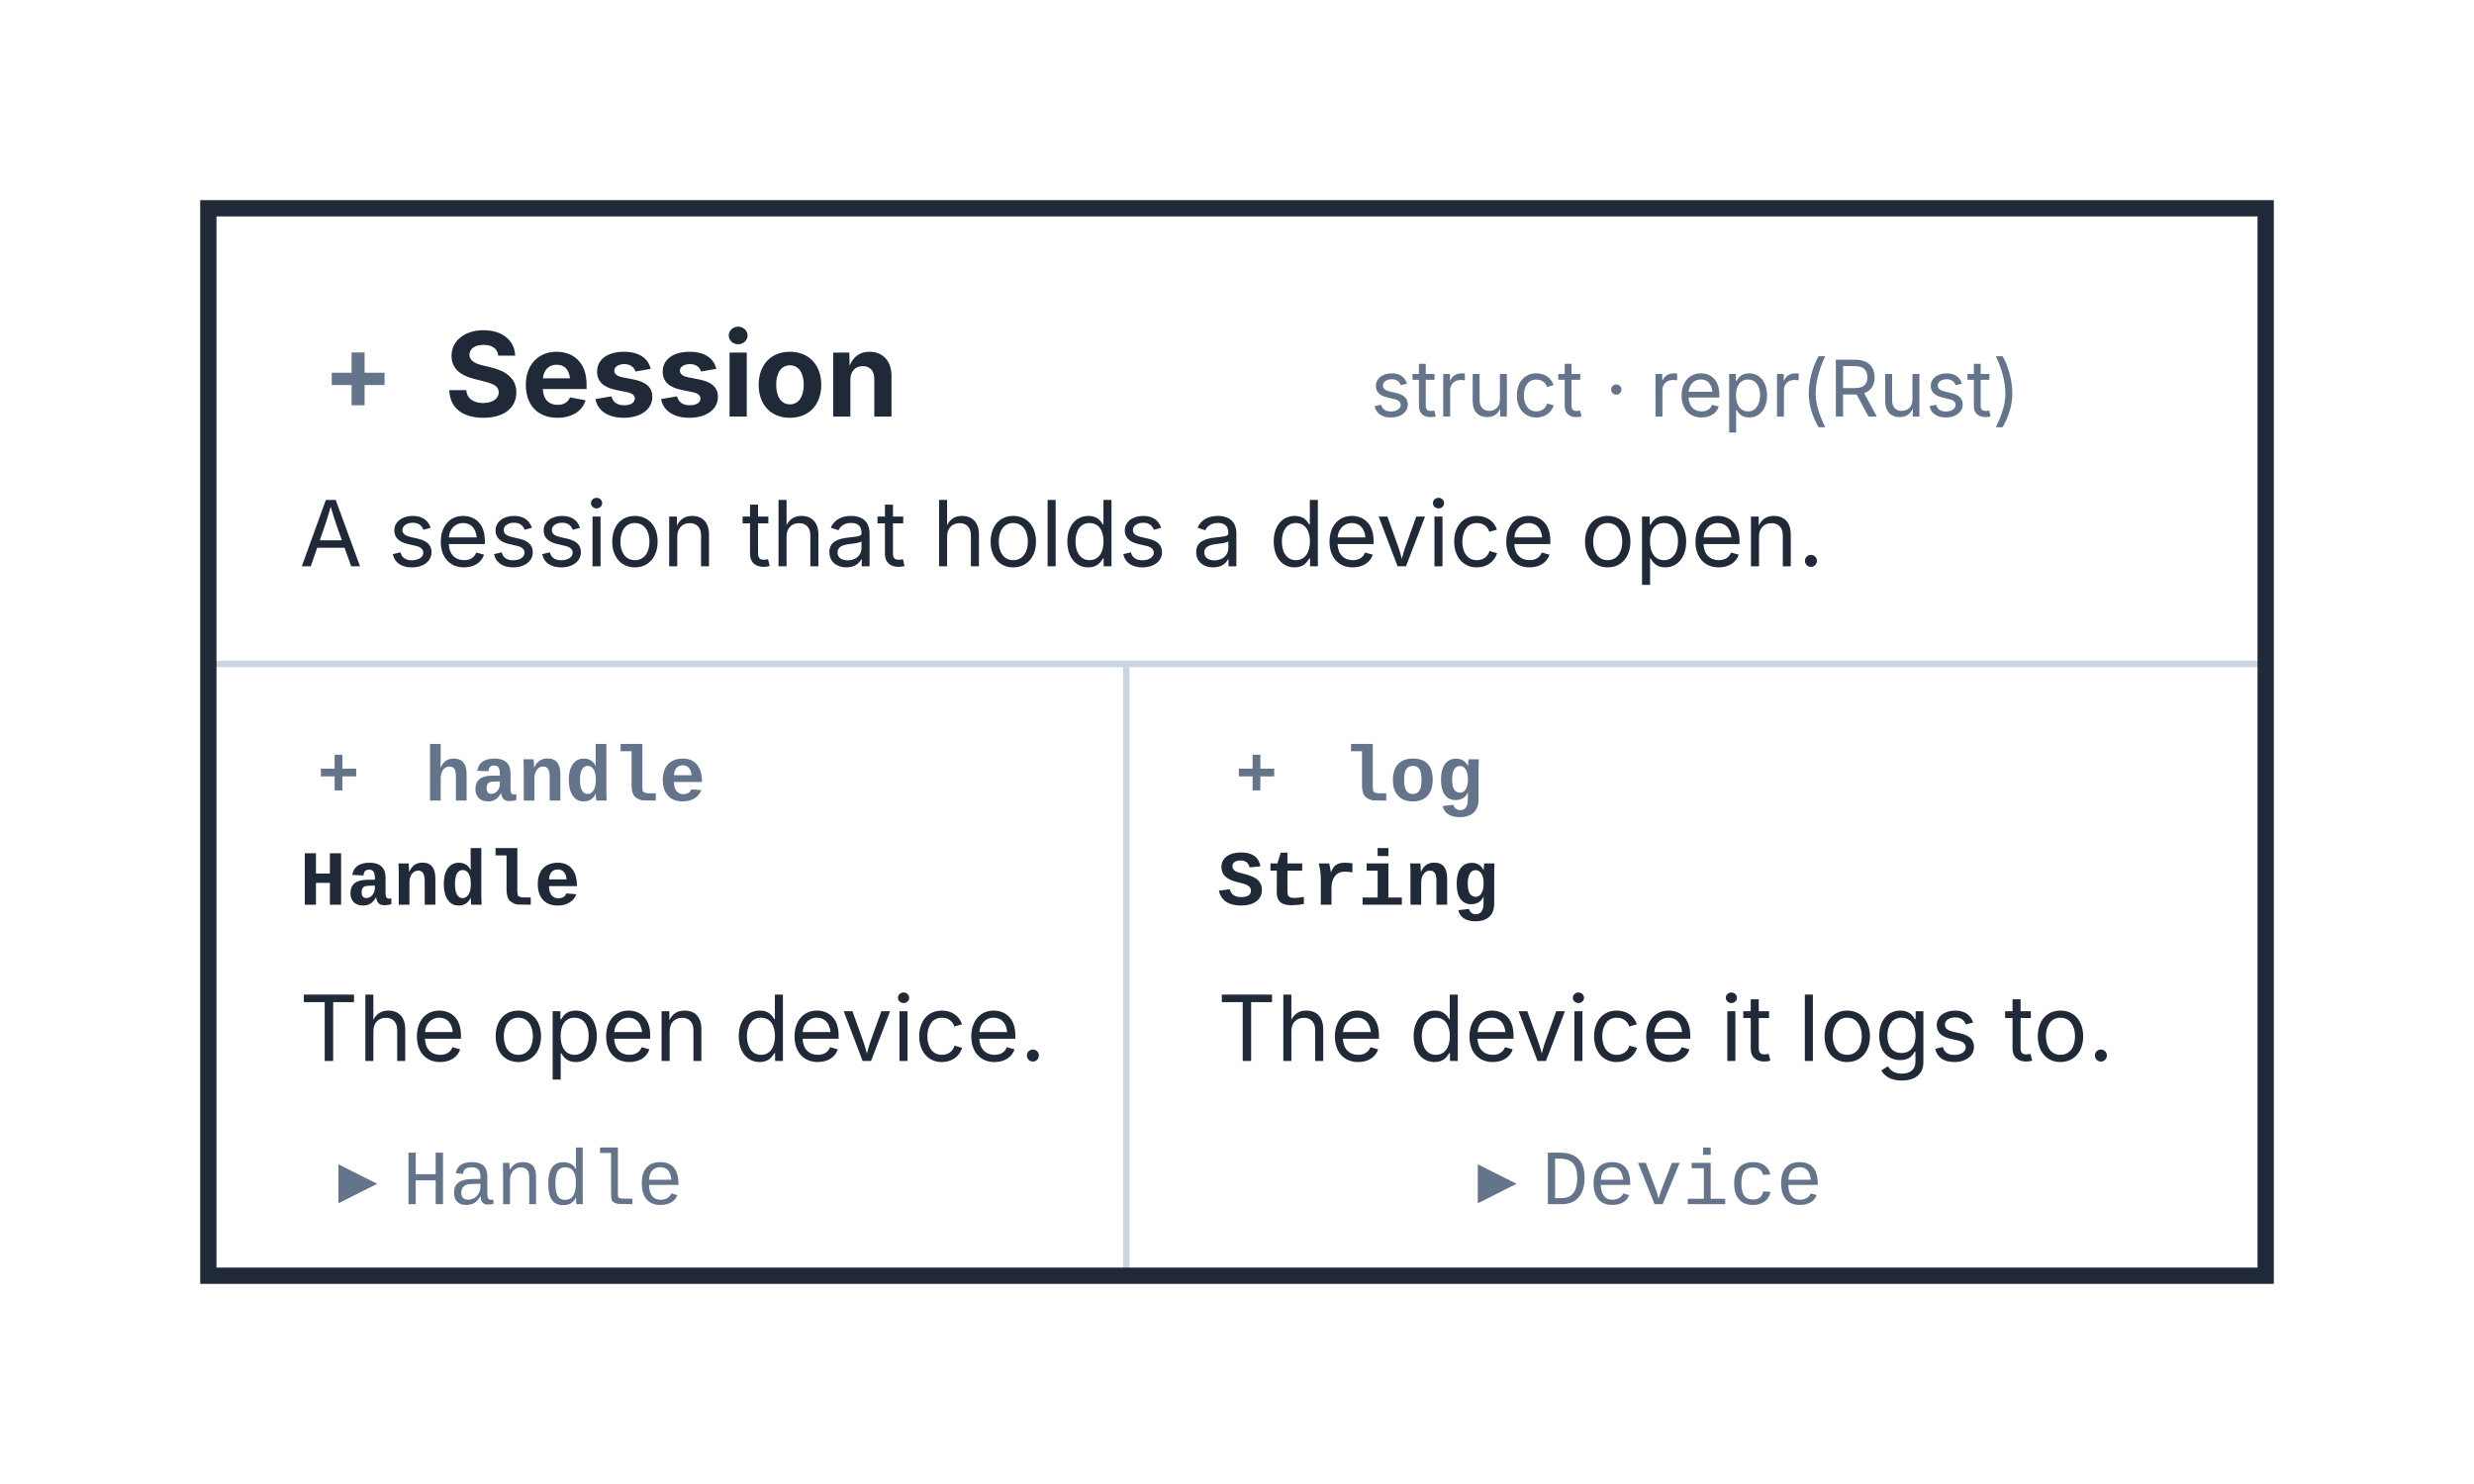
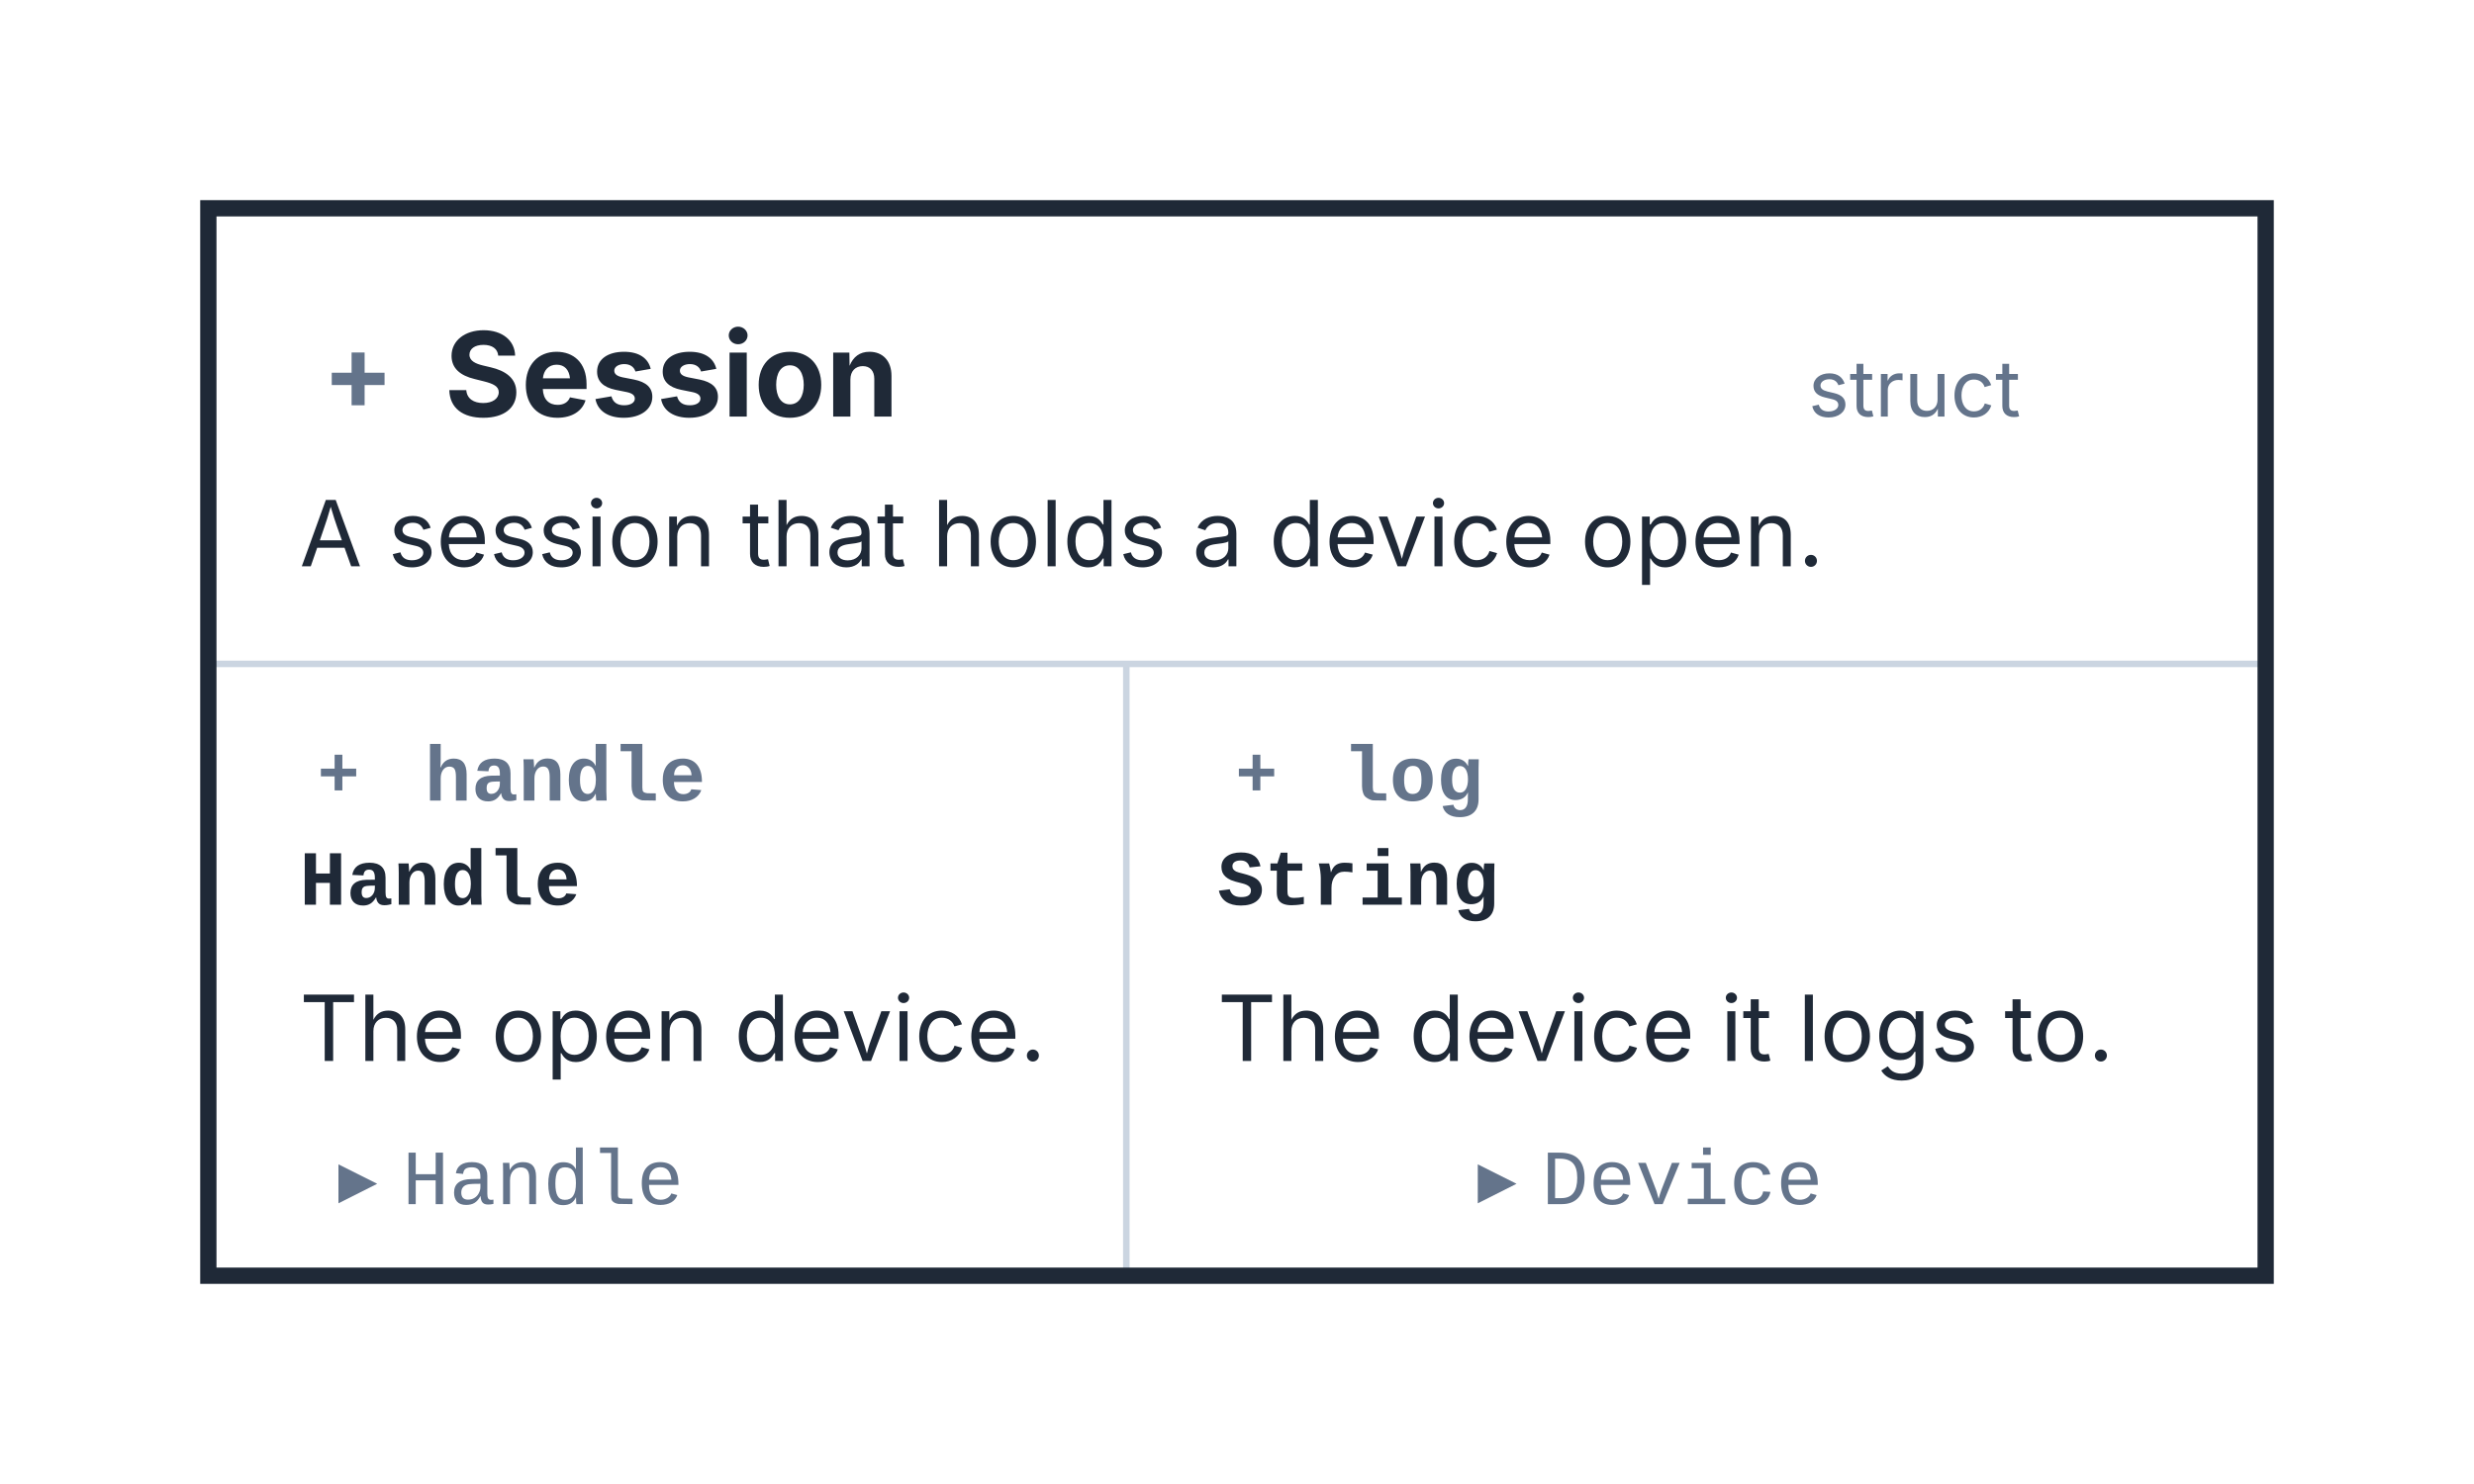
<svg xmlns="http://www.w3.org/2000/svg" width="380" height="228" viewBox="0 0 380 228" role="img" aria-labelledby="kaalang-title" aria-describedby="kaalang-description">
  <defs>
    <style>
      svg { color: #1f2937; font-family: Inter, ui-sans-serif, system-ui, -apple-system, BlinkMacSystemFont, "Segoe UI", sans-serif; text-rendering: optimizeLegibility; }
      .card-shape { fill: #ffffff; }
      .card-groove { fill: #f8fafc; }
      .card-outline { fill: none; stroke: currentColor; stroke-width: 1.75; }
      .focus .card-outline { stroke-width: 2.5; }
      .card-rules { fill: none; stroke: #cbd5e1; stroke-width: 1; }
      .type-name, .description, .field-type, .variant-name { fill: currentColor; }
      .type-kind, .field-name, .target { fill: #64748b; font-size: 12px; }
      .type-name { font-size: 18px; font-weight: 700; }
      .description, .variant-name { font-size: 14px; }
      .field-type { font-size: 12px; }
      .field-name, .field-type, .variant-name { font-family: ui-monospace, SFMono-Regular, Menlo, Monaco, Consolas, "Liberation Mono", monospace; font-weight: 600; }
      .target .md-code { font-family: ui-monospace, SFMono-Regular, Menlo, Monaco, Consolas, "Liberation Mono", monospace; font-weight: 400; }
      .relationship { fill: none; stroke: currentColor; stroke-width: 1.75; stroke-linejoin: round; }
      .relationship-source { fill: currentColor; }
      .port { fill: #ffffff; stroke: currentColor; stroke-width: 1.75; }
      .md-badge { fill: #64748b; stroke: none; font-size: 0.9em; font-weight: 700; }
    </style>
    <marker id="relationship-arrow" markerWidth="10" markerHeight="10" refX="9" refY="5" orient="auto" markerUnits="userSpaceOnUse">
      <path d="M 0 0 L 10 5 L 0 10 Z" fill="currentColor" />
    </marker>
  </defs>
  <rect width="100%" height="100%" fill="#ffffff" />
  <g class="cards">
    <g class="card focus">
      <rect class="card-shape" x="32" y="32" width="316" height="164" />
      <path class="card-rules" d="M 32 102 L 348 102 M 173 102 L 173 196" />
      <rect class="card-outline" x="32" y="32" width="316" height="164" />
      <g class="type-name">
        <text class="md-badge" x="55" y="62.92" text-anchor="middle">+</text>
        <text x="64" y="64" text-anchor="start" xml:space="preserve"> Session</text>
      </g>
      <text class="type-kind" text-anchor="end" y="64" xml:space="preserve">
-         <tspan x="334" dy="0">struct · repr(Rust)</tspan>
+         <tspan x="334" dy="0">struct</tspan>
      </text>
      <text class="description" y="87" xml:space="preserve">
        <tspan x="46" dy="0">A session that holds a device open.</tspan>
      </text>
      <g class="field-name">
        <text class="md-badge" x="52" y="122.28" text-anchor="middle">+</text>
        <text x="58" y="123" text-anchor="start" xml:space="preserve"> handle</text>
      </g>
      <text class="field-type" y="139" xml:space="preserve">
        <tspan x="46" dy="0">Handle</tspan>
      </text>
      <text class="description" y="163" xml:space="preserve">
        <tspan x="46" dy="0">The open device.</tspan>
      </text>
      <text class="target" text-anchor="end" y="185" xml:space="preserve">
        <tspan x="159" dy="0">▸ <tspan class="md-code">Handle</tspan>
        </tspan>
      </text>
      <g class="field-name">
        <text class="md-badge" x="193" y="122.28" text-anchor="middle">+</text>
        <text x="199" y="123" text-anchor="start" xml:space="preserve"> log</text>
      </g>
      <text class="field-type" y="139" xml:space="preserve">
        <tspan x="187" dy="0">String</tspan>
      </text>
      <text class="description" y="163" xml:space="preserve">
        <tspan x="187" dy="0">The device it logs to.</tspan>
      </text>
      <text class="target" text-anchor="end" y="185" xml:space="preserve">
        <tspan x="334" dy="0">▸ <tspan class="md-code">Device</tspan>
        </tspan>
      </text>
    </g>
  </g>
  <g class="relationships">
  </g>
</svg>
